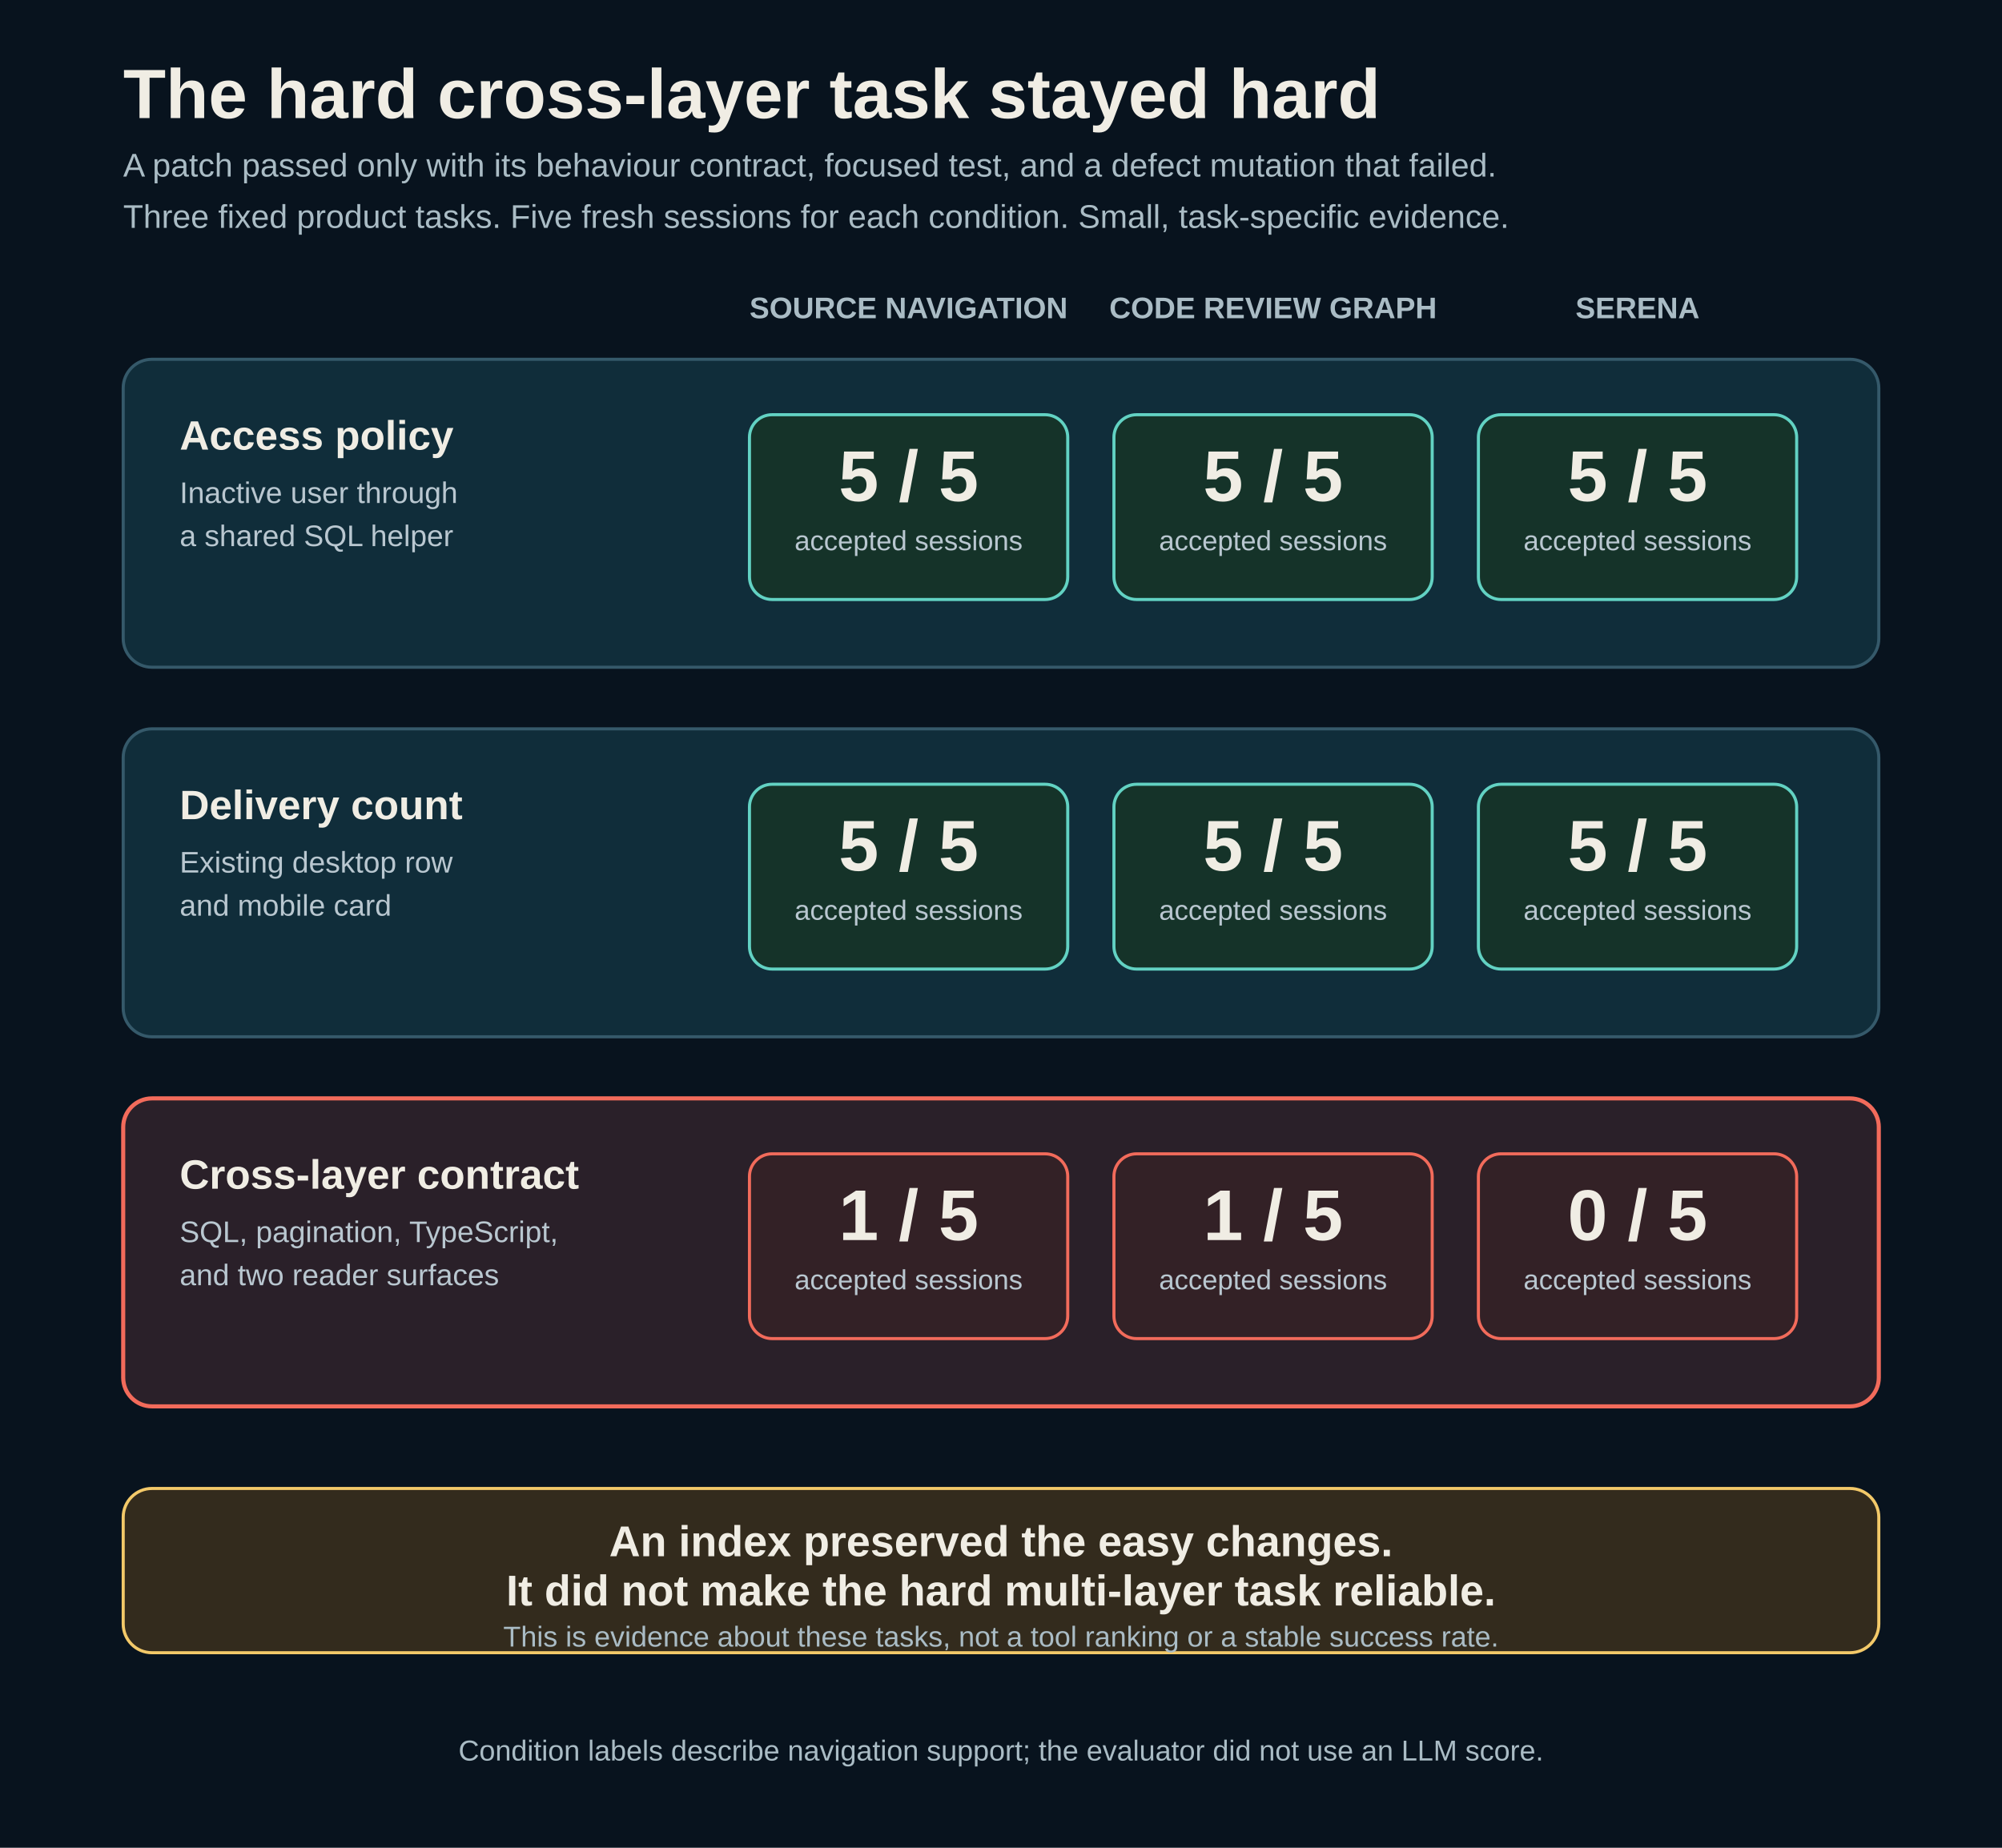
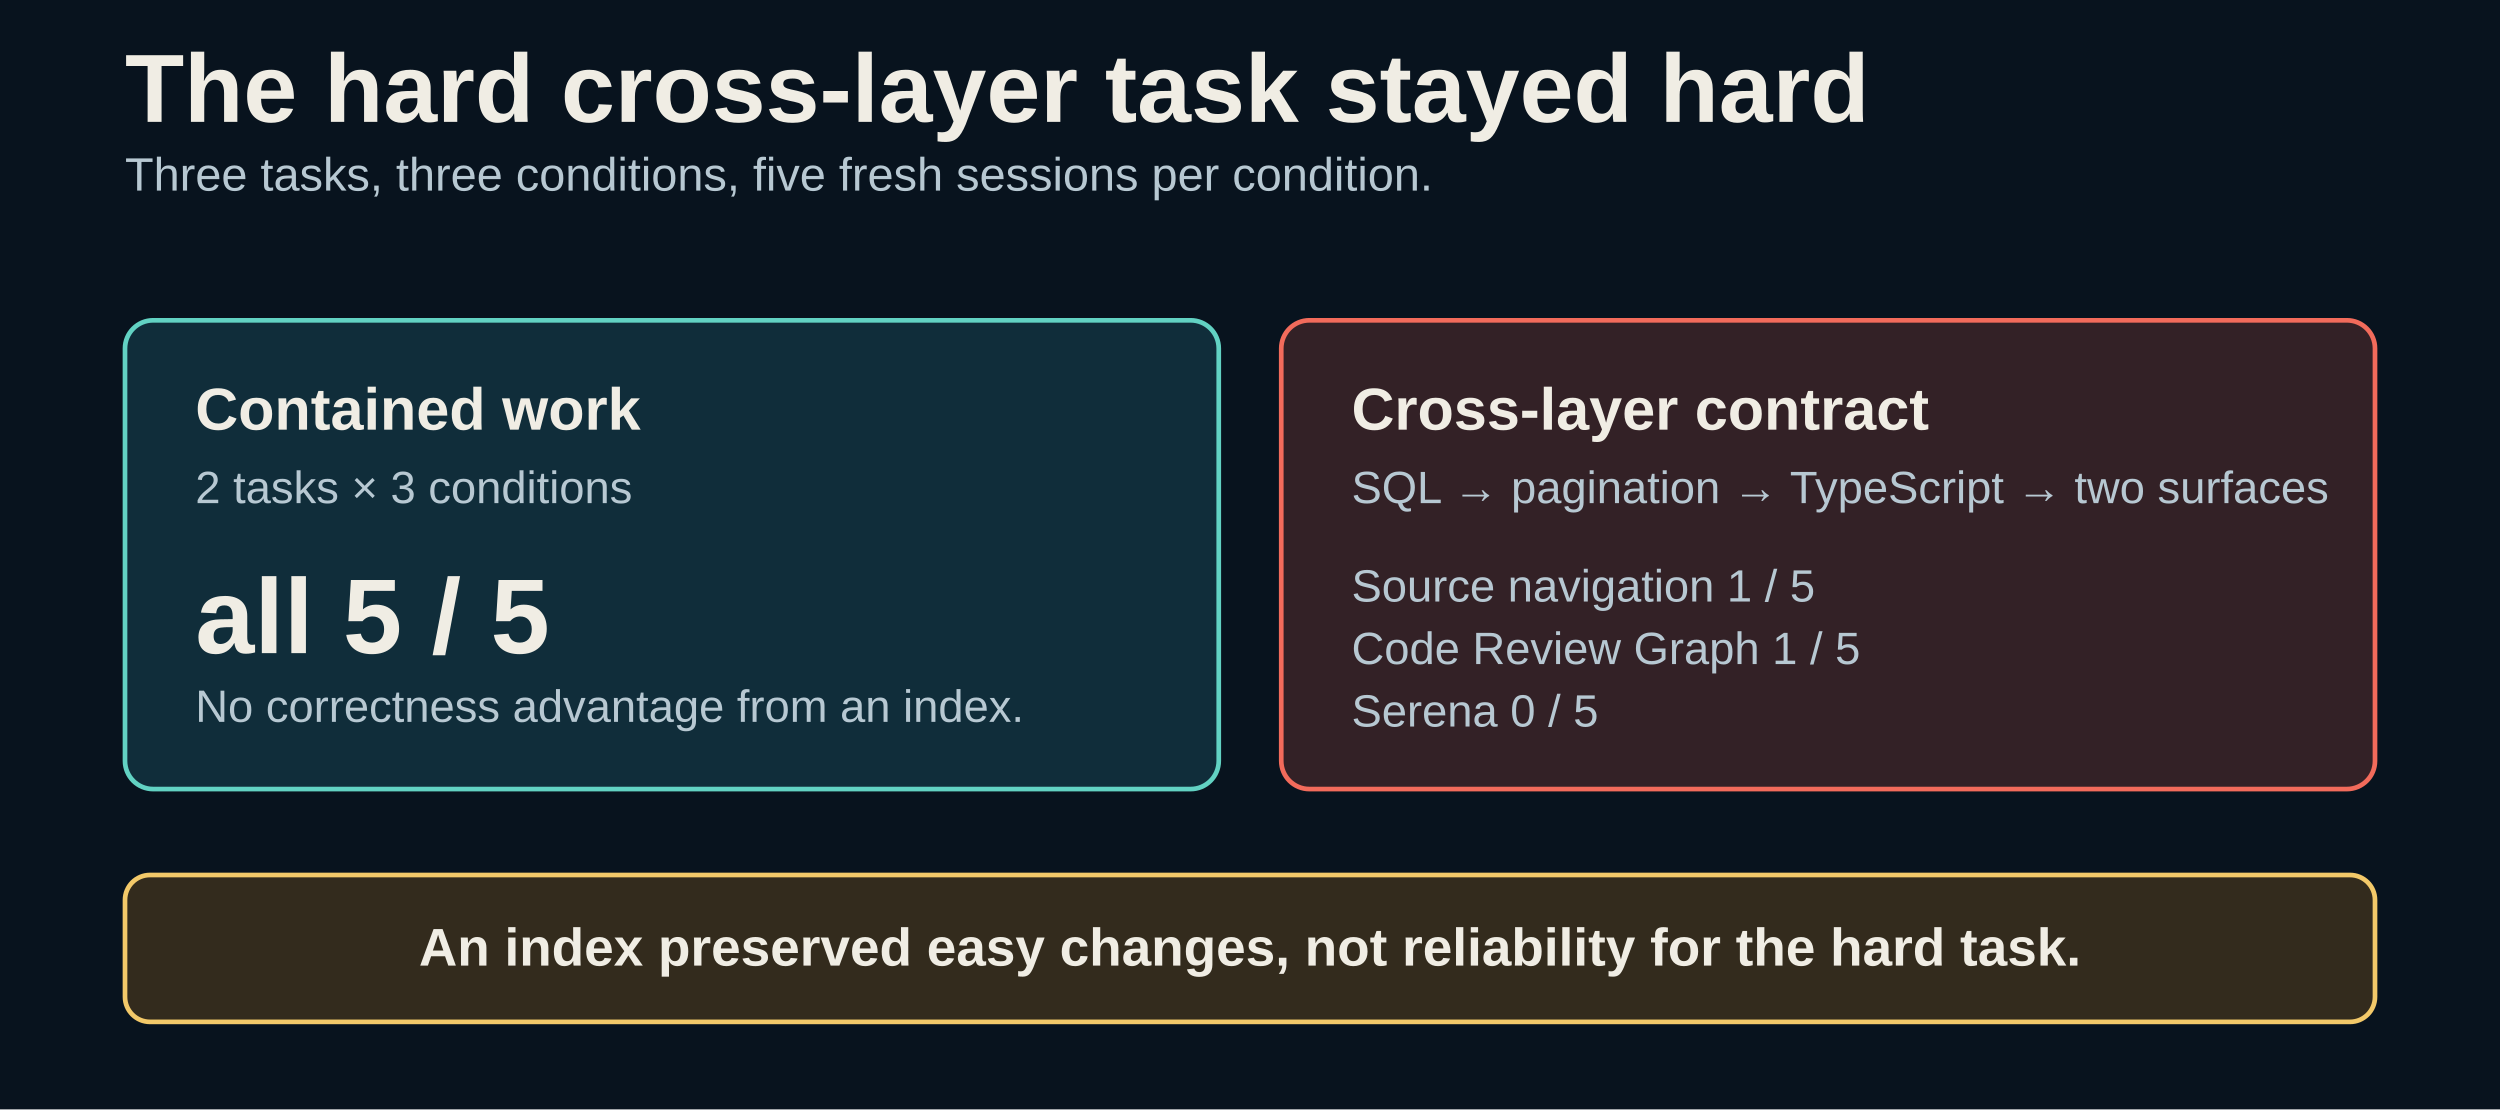
- <svg xmlns="http://www.w3.org/2000/svg" width="1950" height="1800" viewBox="0 0 1950 1800" role="img" aria-labelledby="title desc">
-   <style>
-     .title { fill:#F0EDE4; font-family:Arial, Helvetica, sans-serif; font-size:68px; font-weight:700; }
-     .sub { fill:#AABCC5; font-family:Arial, Helvetica, sans-serif; font-size:32px; }
-     .eyebrow { fill:#A9DDE7; font-family:Arial, Helvetica, sans-serif; font-size:28px; font-weight:700; letter-spacing:1.4px; }
-     .column { fill:#AABCC5; font-family:Arial, Helvetica, sans-serif; font-size:29px; font-weight:700; text-anchor:middle; }
-     .row { fill:#F0EDE4; font-family:Arial, Helvetica, sans-serif; font-size:40px; font-weight:700; }
-     .rowdetail { fill:#B9C7D0; font-family:Arial, Helvetica, sans-serif; font-size:29px; }
-     .score { fill:#F0EDE4; font-family:Arial, Helvetica, sans-serif; font-size:70px; font-weight:700; text-anchor:middle; }
-     .scorelabel { fill:#B9C7D0; font-family:Arial, Helvetica, sans-serif; font-size:27px; text-anchor:middle; }
-     .note { fill:#F0EDE4; font-family:Arial, Helvetica, sans-serif; font-size:42px; font-weight:700; text-anchor:middle; }
-     .foot { fill:#AABCC5; font-family:Arial, Helvetica, sans-serif; font-size:28px; text-anchor:middle; }
-   </style>
-   <rect width="1950" height="1800" fill="#08131E" />
-   <text x="120" y="115" class="title">The hard cross-layer task stayed hard</text>
-   <text x="120" y="172" class="sub">A patch passed only with its behaviour contract, focused test, and a defect mutation that failed.</text>
-   <text x="120" y="222" class="sub">Three fixed product tasks. Five fresh sessions for each condition. Small, task-specific evidence.</text>
-   <text x="885" y="310" class="column">SOURCE NAVIGATION</text>
-   <text x="1240" y="310" class="column">CODE REVIEW GRAPH</text>
-   <text x="1595" y="310" class="column">SERENA</text>
-   <rect x="120" y="350" width="1710" height="300" rx="28" fill="#102D3A" stroke="#35596A" stroke-width="3" />
-   <text x="175" y="438" class="row">Access policy</text>
-   <text x="175" y="490" class="rowdetail">Inactive user through</text>
-   <text x="175" y="532" class="rowdetail">a shared SQL helper</text>
-   <rect x="730" y="404" width="310" height="180" rx="22" fill="#153329" stroke="#62D2C3" stroke-width="3" />
-   <rect x="1085" y="404" width="310" height="180" rx="22" fill="#153329" stroke="#62D2C3" stroke-width="3" />
-   <rect x="1440" y="404" width="310" height="180" rx="22" fill="#153329" stroke="#62D2C3" stroke-width="3" />
-   <text x="885" y="488" class="score">5 / 5</text>
-   <text x="885" y="536" class="scorelabel">accepted sessions</text>
-   <text x="1240" y="488" class="score">5 / 5</text>
-   <text x="1240" y="536" class="scorelabel">accepted sessions</text>
-   <text x="1595" y="488" class="score">5 / 5</text>
-   <text x="1595" y="536" class="scorelabel">accepted sessions</text>
-   <rect x="120" y="710" width="1710" height="300" rx="28" fill="#102D3A" stroke="#35596A" stroke-width="3" />
-   <text x="175" y="798" class="row">Delivery count</text>
-   <text x="175" y="850" class="rowdetail">Existing desktop row</text>
-   <text x="175" y="892" class="rowdetail">and mobile card</text>
-   <rect x="730" y="764" width="310" height="180" rx="22" fill="#153329" stroke="#62D2C3" stroke-width="3" />
-   <rect x="1085" y="764" width="310" height="180" rx="22" fill="#153329" stroke="#62D2C3" stroke-width="3" />
-   <rect x="1440" y="764" width="310" height="180" rx="22" fill="#153329" stroke="#62D2C3" stroke-width="3" />
-   <text x="885" y="848" class="score">5 / 5</text>
-   <text x="885" y="896" class="scorelabel">accepted sessions</text>
-   <text x="1240" y="848" class="score">5 / 5</text>
-   <text x="1240" y="896" class="scorelabel">accepted sessions</text>
-   <text x="1595" y="848" class="score">5 / 5</text>
-   <text x="1595" y="896" class="scorelabel">accepted sessions</text>
-   <rect x="120" y="1070" width="1710" height="300" rx="28" fill="#2A2029" stroke="#F26B5B" stroke-width="4" />
-   <text x="175" y="1158" class="row">Cross-layer contract</text>
-   <text x="175" y="1210" class="rowdetail">SQL, pagination, TypeScript,</text>
-   <text x="175" y="1252" class="rowdetail">and two reader surfaces</text>
-   <rect x="730" y="1124" width="310" height="180" rx="22" fill="#332126" stroke="#F26B5B" stroke-width="3" />
-   <rect x="1085" y="1124" width="310" height="180" rx="22" fill="#332126" stroke="#F26B5B" stroke-width="3" />
-   <rect x="1440" y="1124" width="310" height="180" rx="22" fill="#332126" stroke="#F26B5B" stroke-width="3" />
-   <text x="885" y="1208" class="score">1 / 5</text>
-   <text x="885" y="1256" class="scorelabel">accepted sessions</text>
-   <text x="1240" y="1208" class="score">1 / 5</text>
-   <text x="1240" y="1256" class="scorelabel">accepted sessions</text>
-   <text x="1595" y="1208" class="score">0 / 5</text>
-   <text x="1595" y="1256" class="scorelabel">accepted sessions</text>
-   <rect x="120" y="1450" width="1710" height="160" rx="28" fill="#332B1D" stroke="#F3C969" stroke-width="3" />
-   <text x="975" y="1516" class="note">An index preserved the easy changes.</text>
-   <text x="975" y="1564" class="note">It did not make the hard multi-layer task reliable.</text>
-   <text x="975" y="1604" class="foot">This is evidence about these tasks, not a tool ranking or a stable success rate.</text>
-   <text x="975" y="1715" class="foot">Condition labels describe navigation support; the evaluator did not use an LLM score.</text>
+ <svg xmlns="http://www.w3.org/2000/svg" width="1600" height="710" viewBox="0 0 1600 710" role="img" aria-labelledby="title desc">
+   <defs>
+     <marker id="arrow" markerWidth="10" markerHeight="10" refX="9" refY="5" orient="auto">
+       <path d="M0,0 L10,5 L0,10 Z" fill="#A9DDE7" />
+     </marker>
+     <style>
+       .title { font-family: Arial, Helvetica, sans-serif; font-size: 62px; font-weight: 700; fill: #F0EDE4; }
+       .subtitle { font-family: Arial, Helvetica, sans-serif; font-size: 30px; font-weight: 400; fill: #B7C8D2; }
+       .card-title { font-family: Arial, Helvetica, sans-serif; font-size: 38px; font-weight: 700; fill: #F0EDE4; }
+       .card-body { font-family: Arial, Helvetica, sans-serif; font-size: 29px; font-weight: 400; fill: #B7C8D2; }
+       .metric { font-family: Arial, Helvetica, sans-serif; font-size: 68px; font-weight: 700; fill: #F0EDE4; }
+       .metric-small { font-family: Arial, Helvetica, sans-serif; font-size: 42px; font-weight: 700; fill: #F0EDE4; }
+       .note { font-family: Arial, Helvetica, sans-serif; font-size: 34px; font-weight: 700; fill: #F0EDE4; }
+       .small-note { font-family: Arial, Helvetica, sans-serif; font-size: 27px; font-weight: 400; fill: #B7C8D2; }
+       .box { stroke-width: 3; }
+       .arrow { fill: none; stroke: #A9DDE7; stroke-width: 4; marker-end: url(#arrow); }
+       .rule { stroke: #577581; stroke-width: 2; }
+     </style>
+   </defs>
+   <rect width="1600" height="710" fill="#08131E" />
+   <text x="80" y="78" class="title" text-anchor="start">
+     <tspan x="80">The hard cross-layer task stayed hard</tspan>
+   </text>
+   <text x="80" y="122" class="subtitle" text-anchor="start">
+     <tspan x="80">Three tasks, three conditions, five fresh sessions per condition.</tspan>
+   </text>
+   <rect x="80" y="205" width="700" height="300" rx="18" fill="#102D3A" stroke="#62D2C3" class="box" />
+   <text x="125" y="275" class="card-title" text-anchor="start">
+     <tspan x="125">Contained work</tspan>
+   </text>
+   <text x="125" y="322" class="card-body" text-anchor="start">
+     <tspan x="125">2 tasks × 3 conditions</tspan>
+   </text>
+   <text x="125" y="418" class="metric" text-anchor="start">
+     <tspan x="125">all 5 / 5</tspan>
+   </text>
+   <text x="125" y="462" class="card-body" text-anchor="start">
+     <tspan x="125">No correctness advantage from an index.</tspan>
+   </text>
+   <rect x="820" y="205" width="700" height="300" rx="18" fill="#332126" stroke="#F26B5B" class="box" />
+   <text x="865" y="275" class="card-title" text-anchor="start">
+     <tspan x="865">Cross-layer contract</tspan>
+   </text>
+   <text x="865" y="322" class="card-body" text-anchor="start">
+     <tspan x="865">SQL → pagination → TypeScript → two surfaces</tspan>
+   </text>
+   <text x="865" y="385" class="card-body" text-anchor="start">
+     <tspan x="865">Source navigation  1 / 5</tspan>
+   </text>
+   <text x="865" y="425" class="card-body" text-anchor="start">
+     <tspan x="865">Code Review Graph  1 / 5</tspan>
+   </text>
+   <text x="865" y="465" class="card-body" text-anchor="start">
+     <tspan x="865">Serena  0 / 5</tspan>
+   </text>
+   <rect x="80" y="560" width="1440" height="94" rx="16" fill="#332B1D" stroke="#F3C969" class="box" />
+   <text x="800" y="618" class="note" text-anchor="middle">
+     <tspan x="800">An index preserved easy changes, not reliability for the hard task.</tspan>
+   </text>
</svg>
